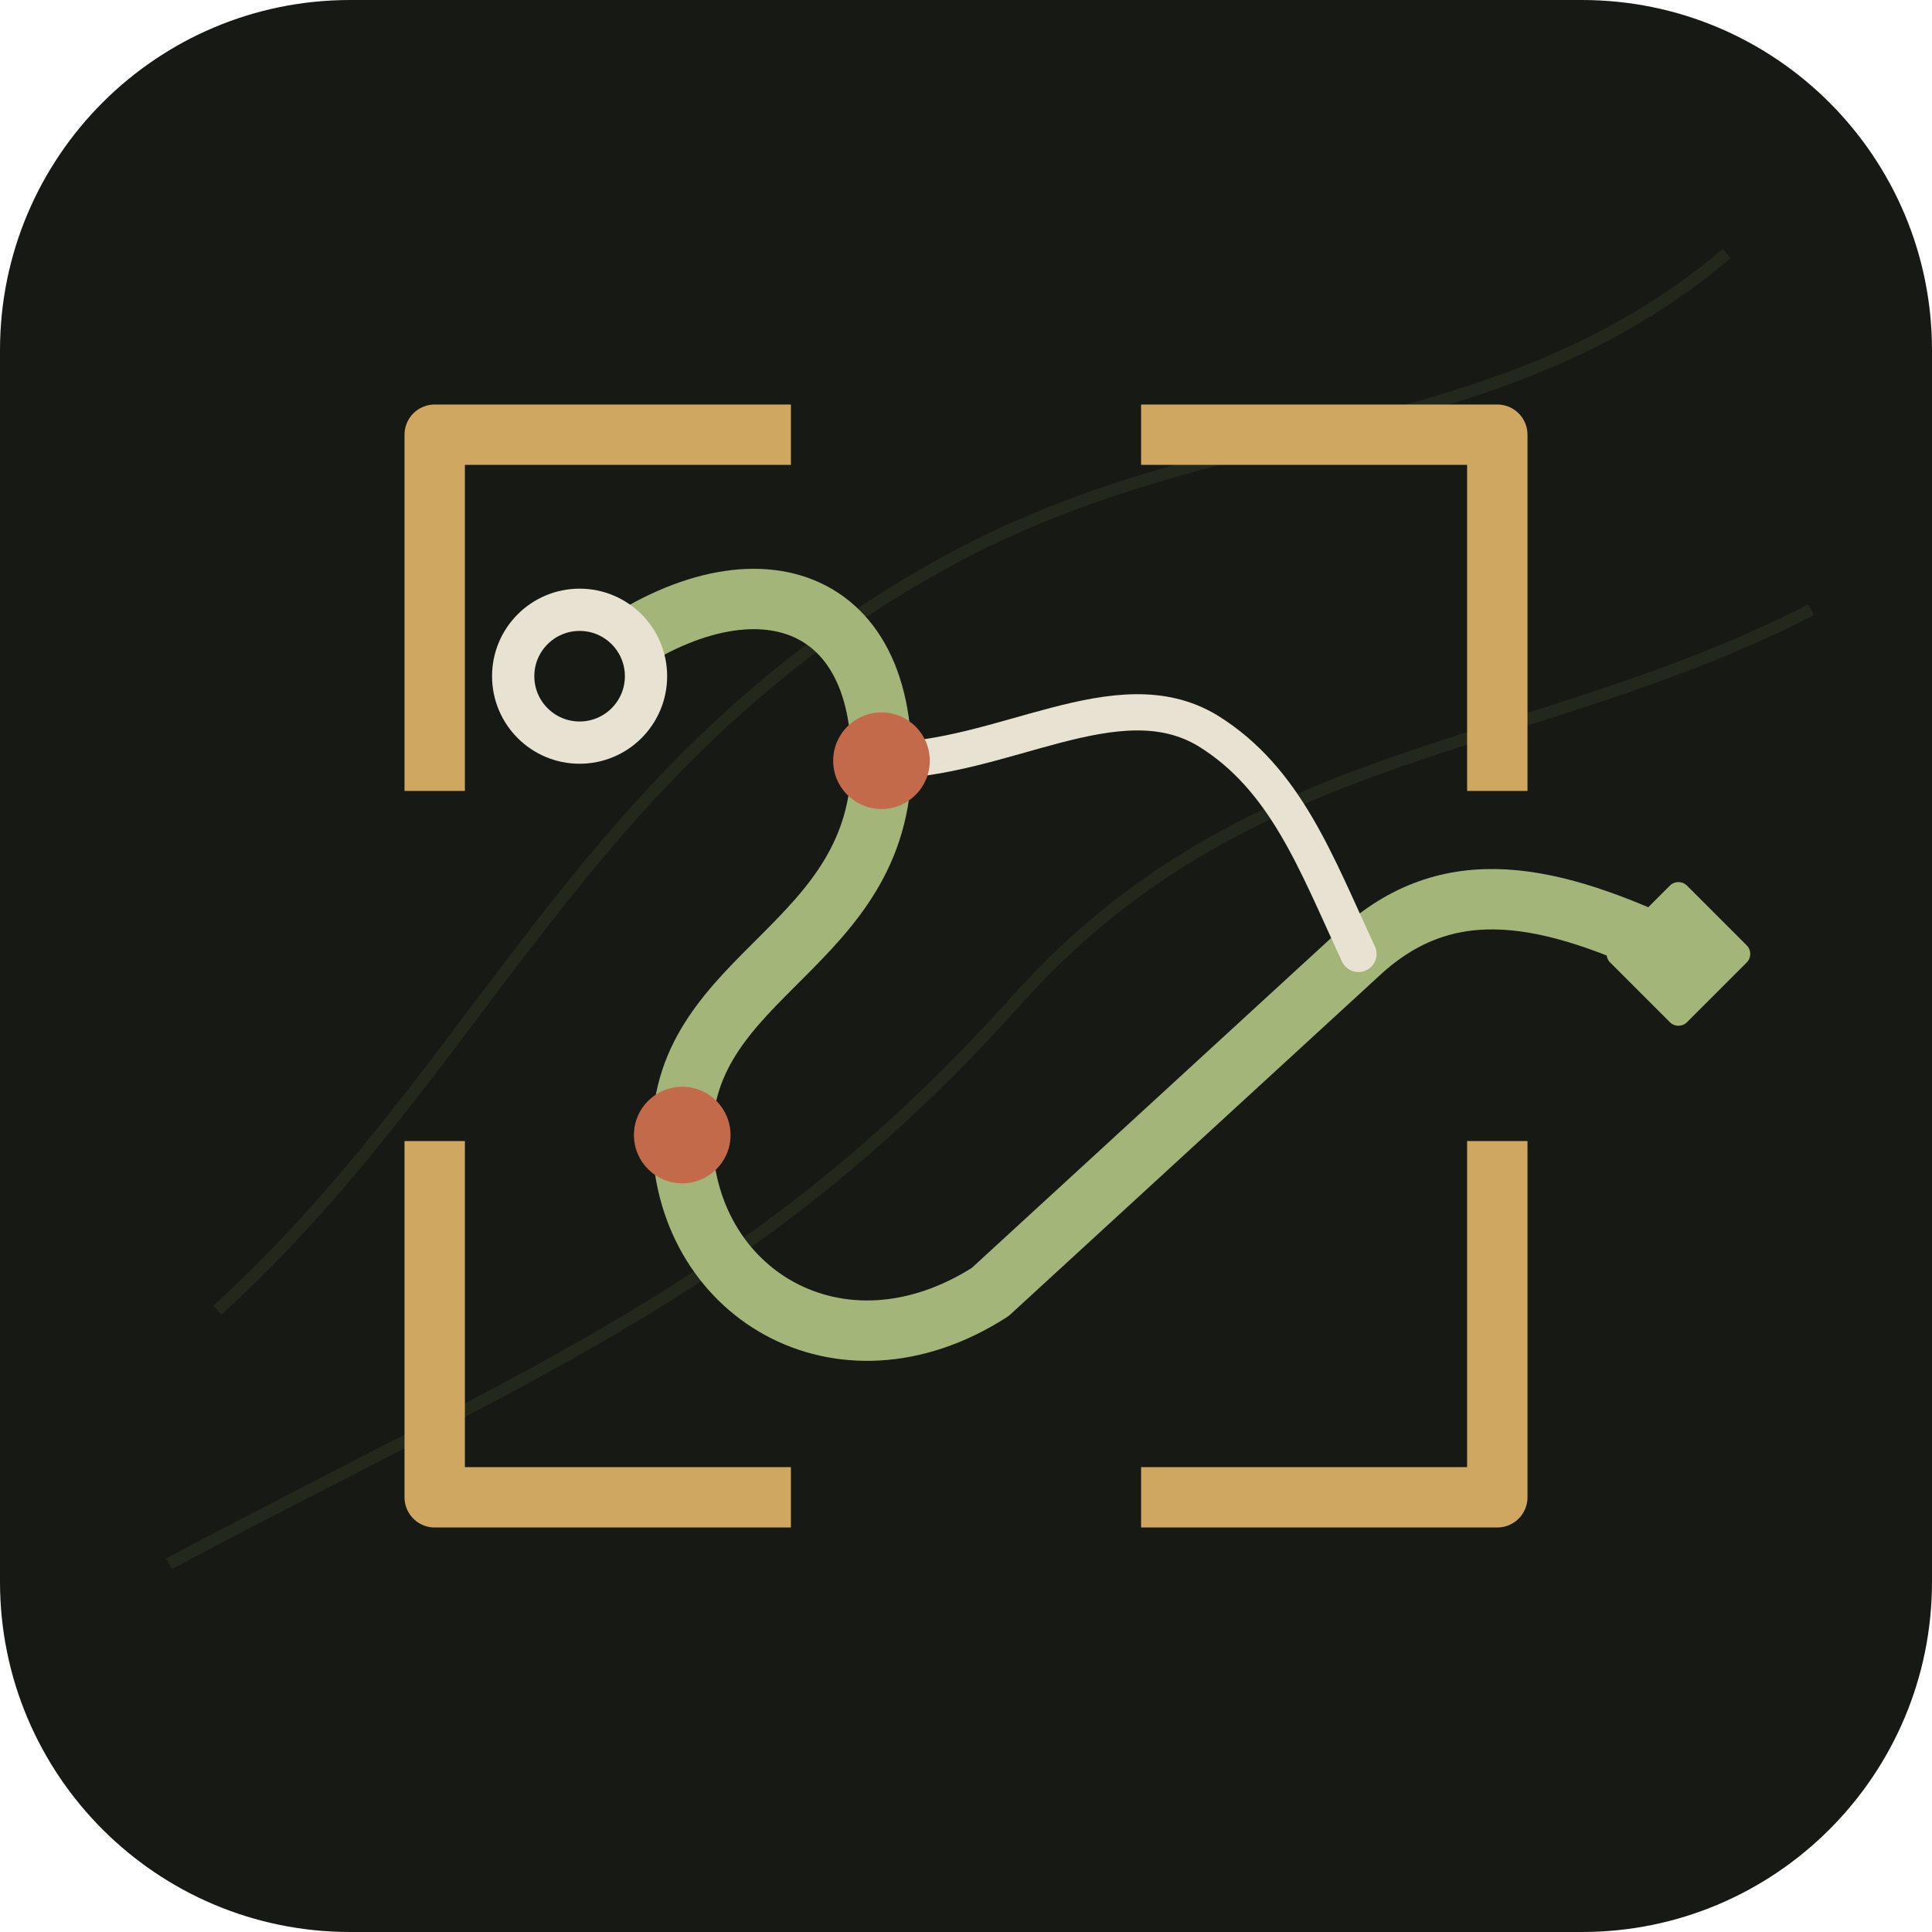
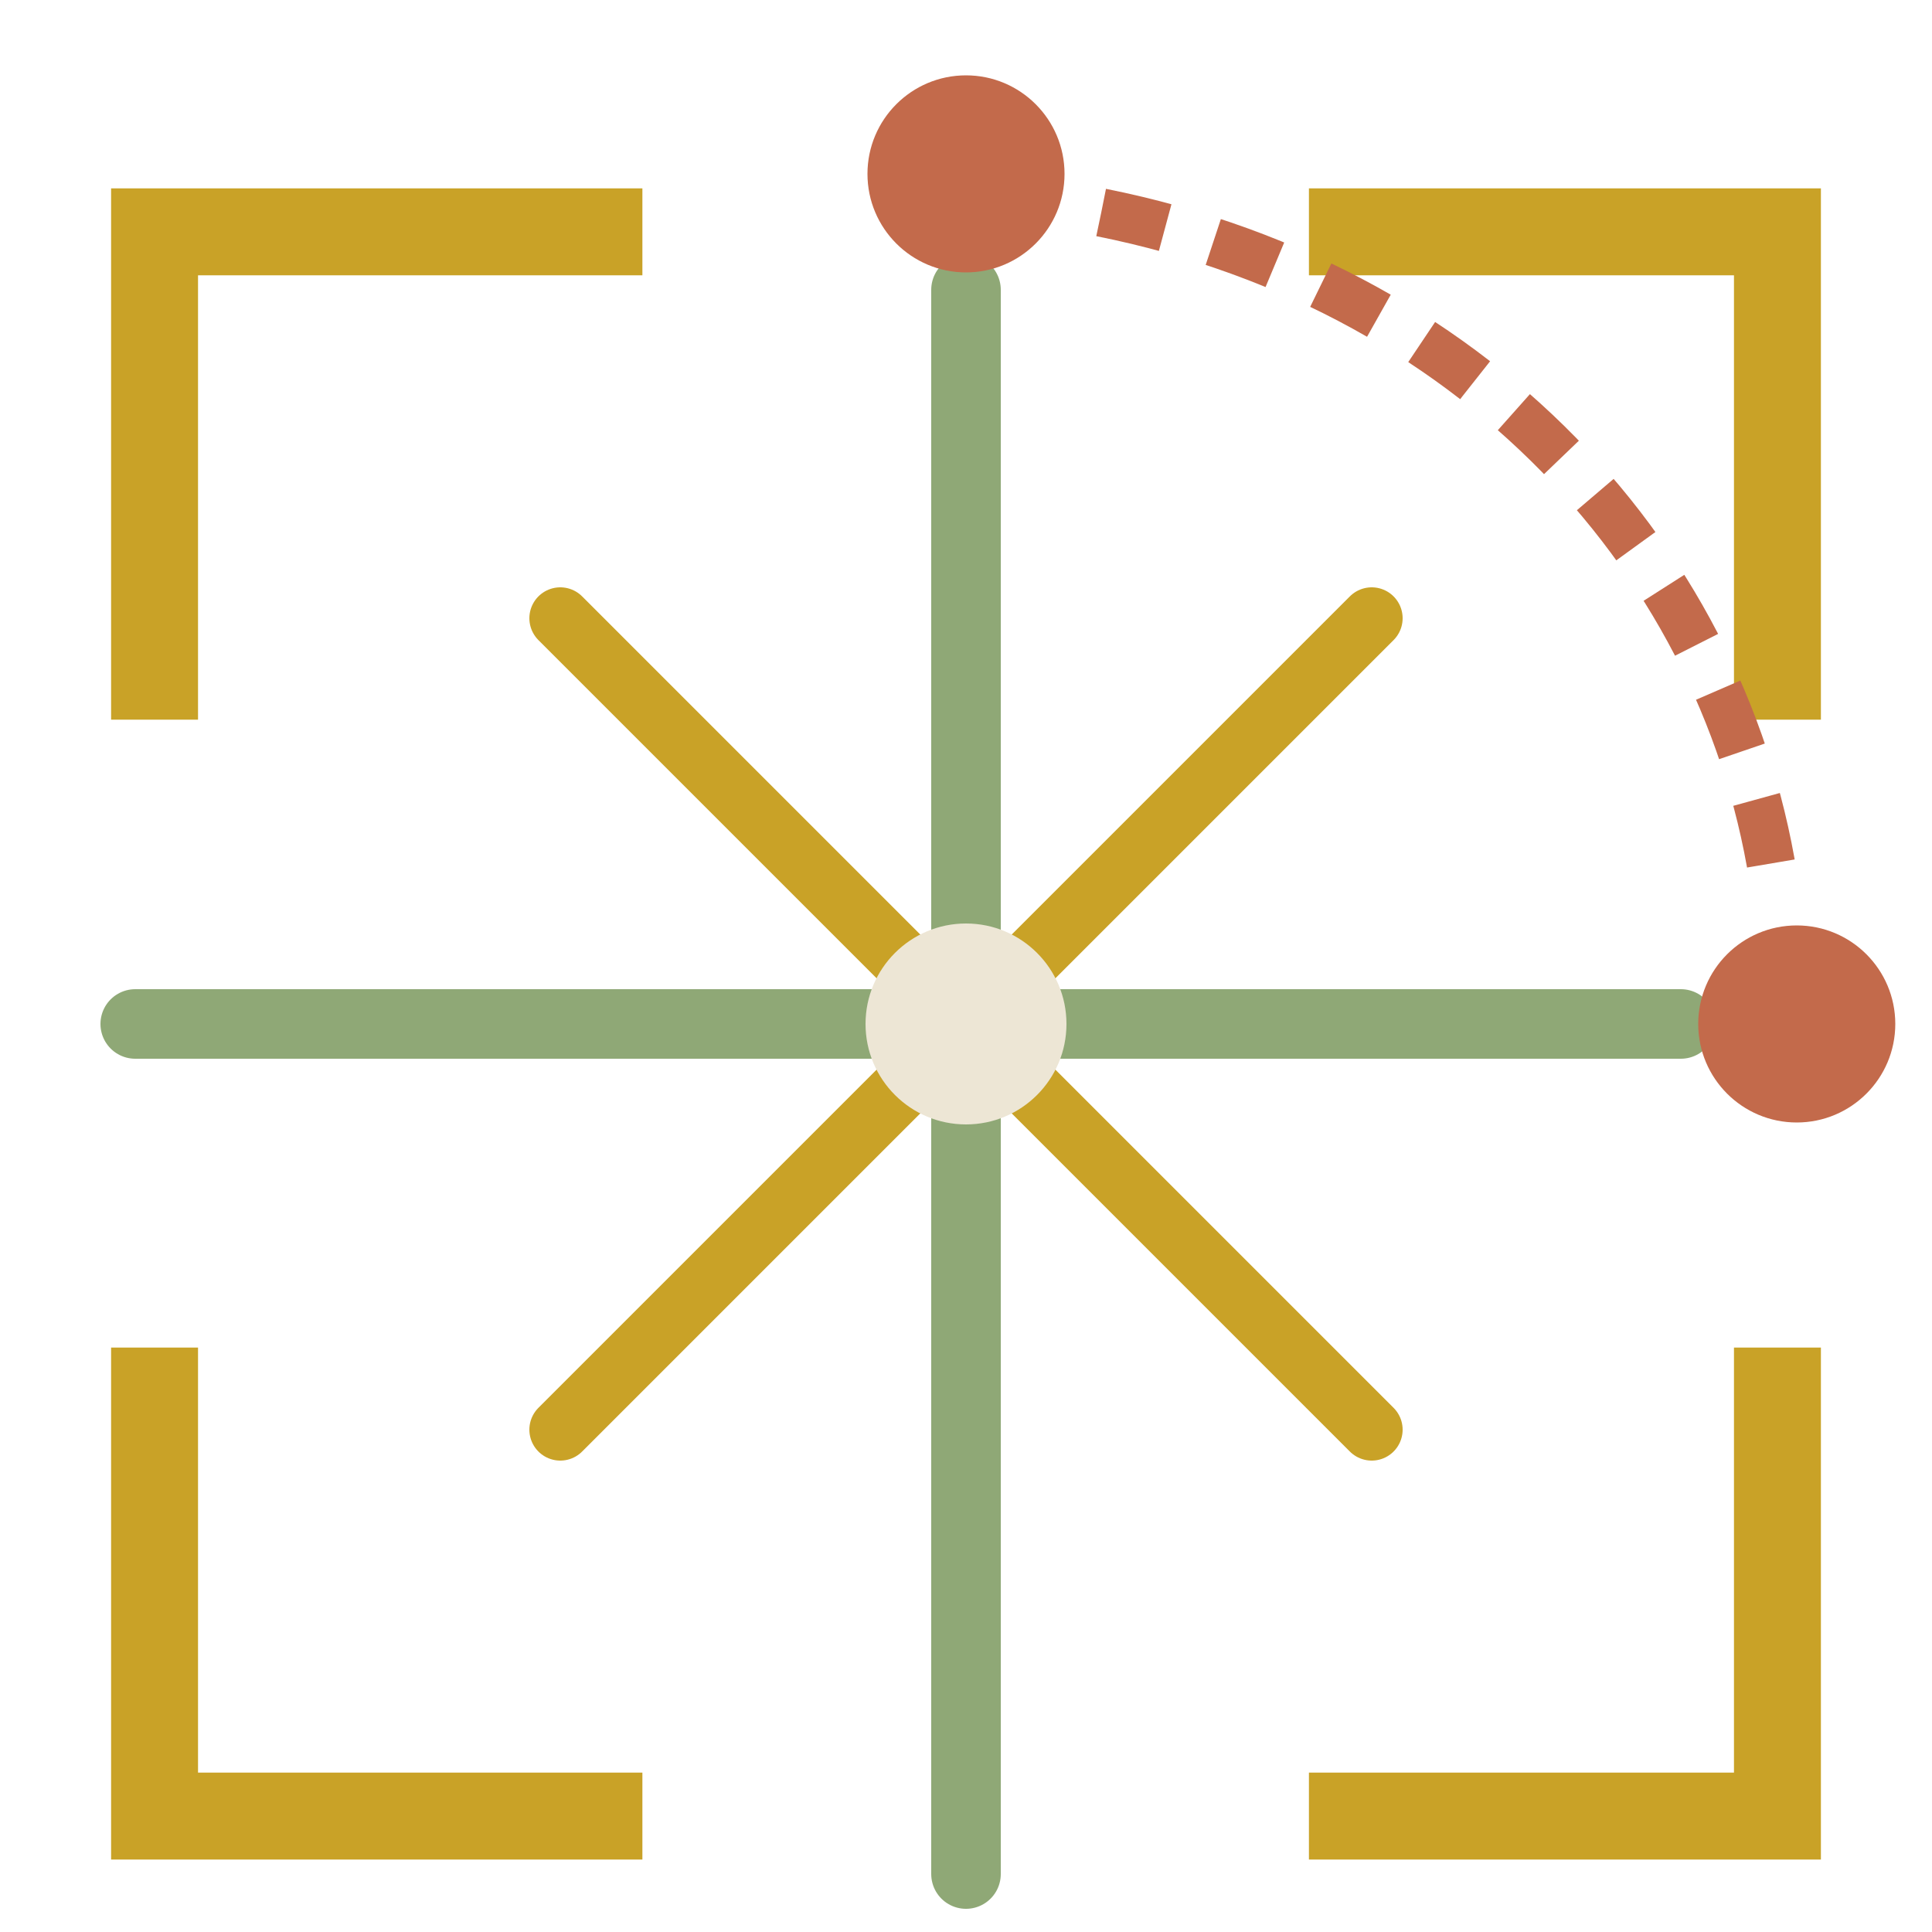
- <svg xmlns="http://www.w3.org/2000/svg" viewBox="0 0 320 320" fill="none">
-   <rect width="320" height="320" rx="58" fill="#171A14" />
-   <path d="M36 217C80 177 96 127 155 94C201 68 247 75 286 42M28 259C90 226 126 213 169 165C207 123 253 125 300 101" stroke="#A4B579" stroke-opacity=".09" stroke-width="2" />
-   <g stroke="#D0A760" stroke-width="10" stroke-linecap="square" stroke-linejoin="round">
-     <path d="M72 126V72H126" />
-     <path d="M194 72H248V126" />
-     <path d="M248 194V248H194" />
-     <path d="M126 248H72V194" />
+ <svg xmlns="http://www.w3.org/2000/svg" viewBox="0 0 100 100" fill="none">
+   <g stroke="#c9a227" stroke-width="4.5" stroke-linecap="square">
+     <path d="M31 12H8V35" />
+     <path d="M70 12H92V35" />
+     <path d="M92 72V94H70" />
+     <path d="M8 72V94H31" />
  </g>
-   <path d="M96 112C121 91 146 96 146 126C146 157 113 161 113 188C113 214 139 230 164 214L225 158C240 144 257 148 278 158" stroke="#A4B579" stroke-width="10" stroke-linecap="round" stroke-linejoin="round" />
-   <path d="M146 126C166 126 185 112 200 121C213 129 218 143 225 158" stroke="#E8E2D3" stroke-width="6" stroke-linecap="round" />
-   <circle cx="96" cy="112" r="11" fill="#171A14" stroke="#E8E2D3" stroke-width="7" />
-   <circle cx="146" cy="126" r="8" fill="#C36A4B" />
-   <circle cx="113" cy="188" r="8" fill="#C36A4B" />
-   <rect x="269" y="149" width="18" height="18" rx="2" transform="rotate(45 278 158)" fill="#A4B579" />
+   <path d="M50 15V97M7 53H87" stroke="#8fa876" stroke-width="3.6" stroke-linecap="round" />
+   <path d="M29 32L71 74M71 32L29 74" stroke="#c9a227" stroke-width="3.2" stroke-linecap="round" />
+   <path d="M57 11C77 15 90 30 92 47" stroke="#c36a4b" stroke-width="2.5" stroke-dasharray="3.4 2.6" />
+   <circle cx="50" cy="9" r="5.1" fill="#c36a4b" />
+   <circle cx="93" cy="53" r="5.1" fill="#c36a4b" />
+   <circle cx="50" cy="53" r="5.2" fill="#ede6d5" />
</svg>
